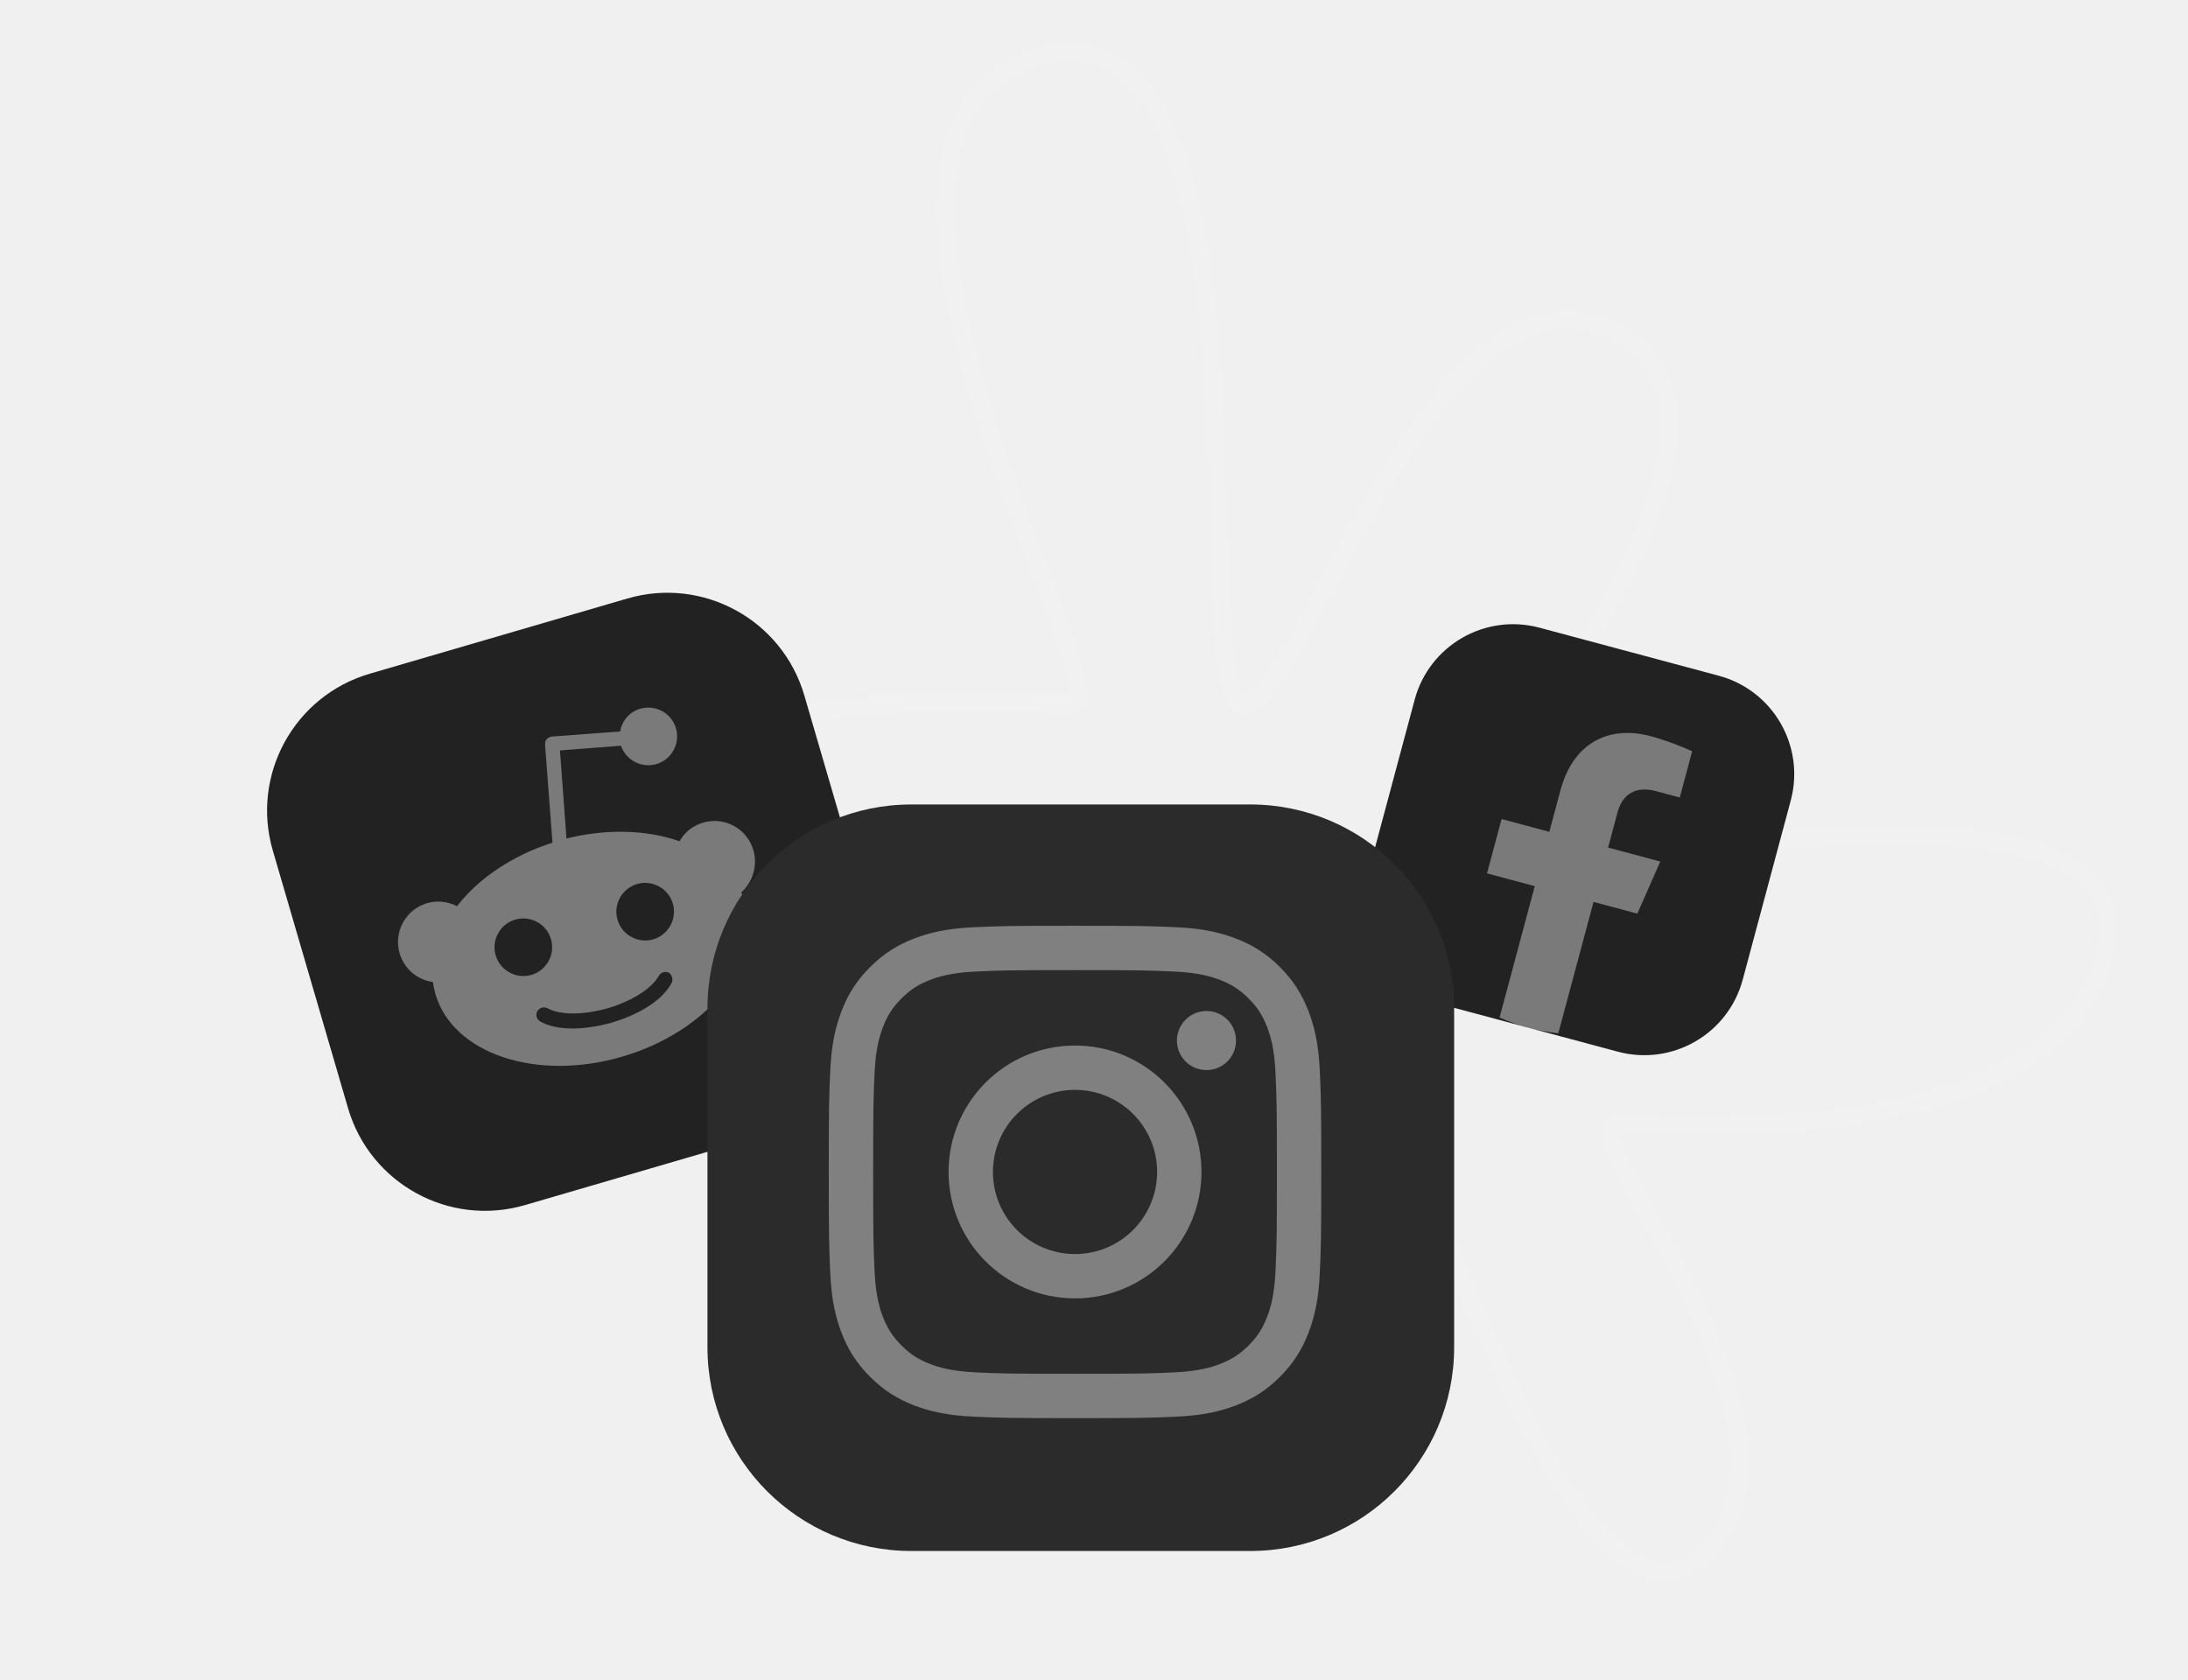
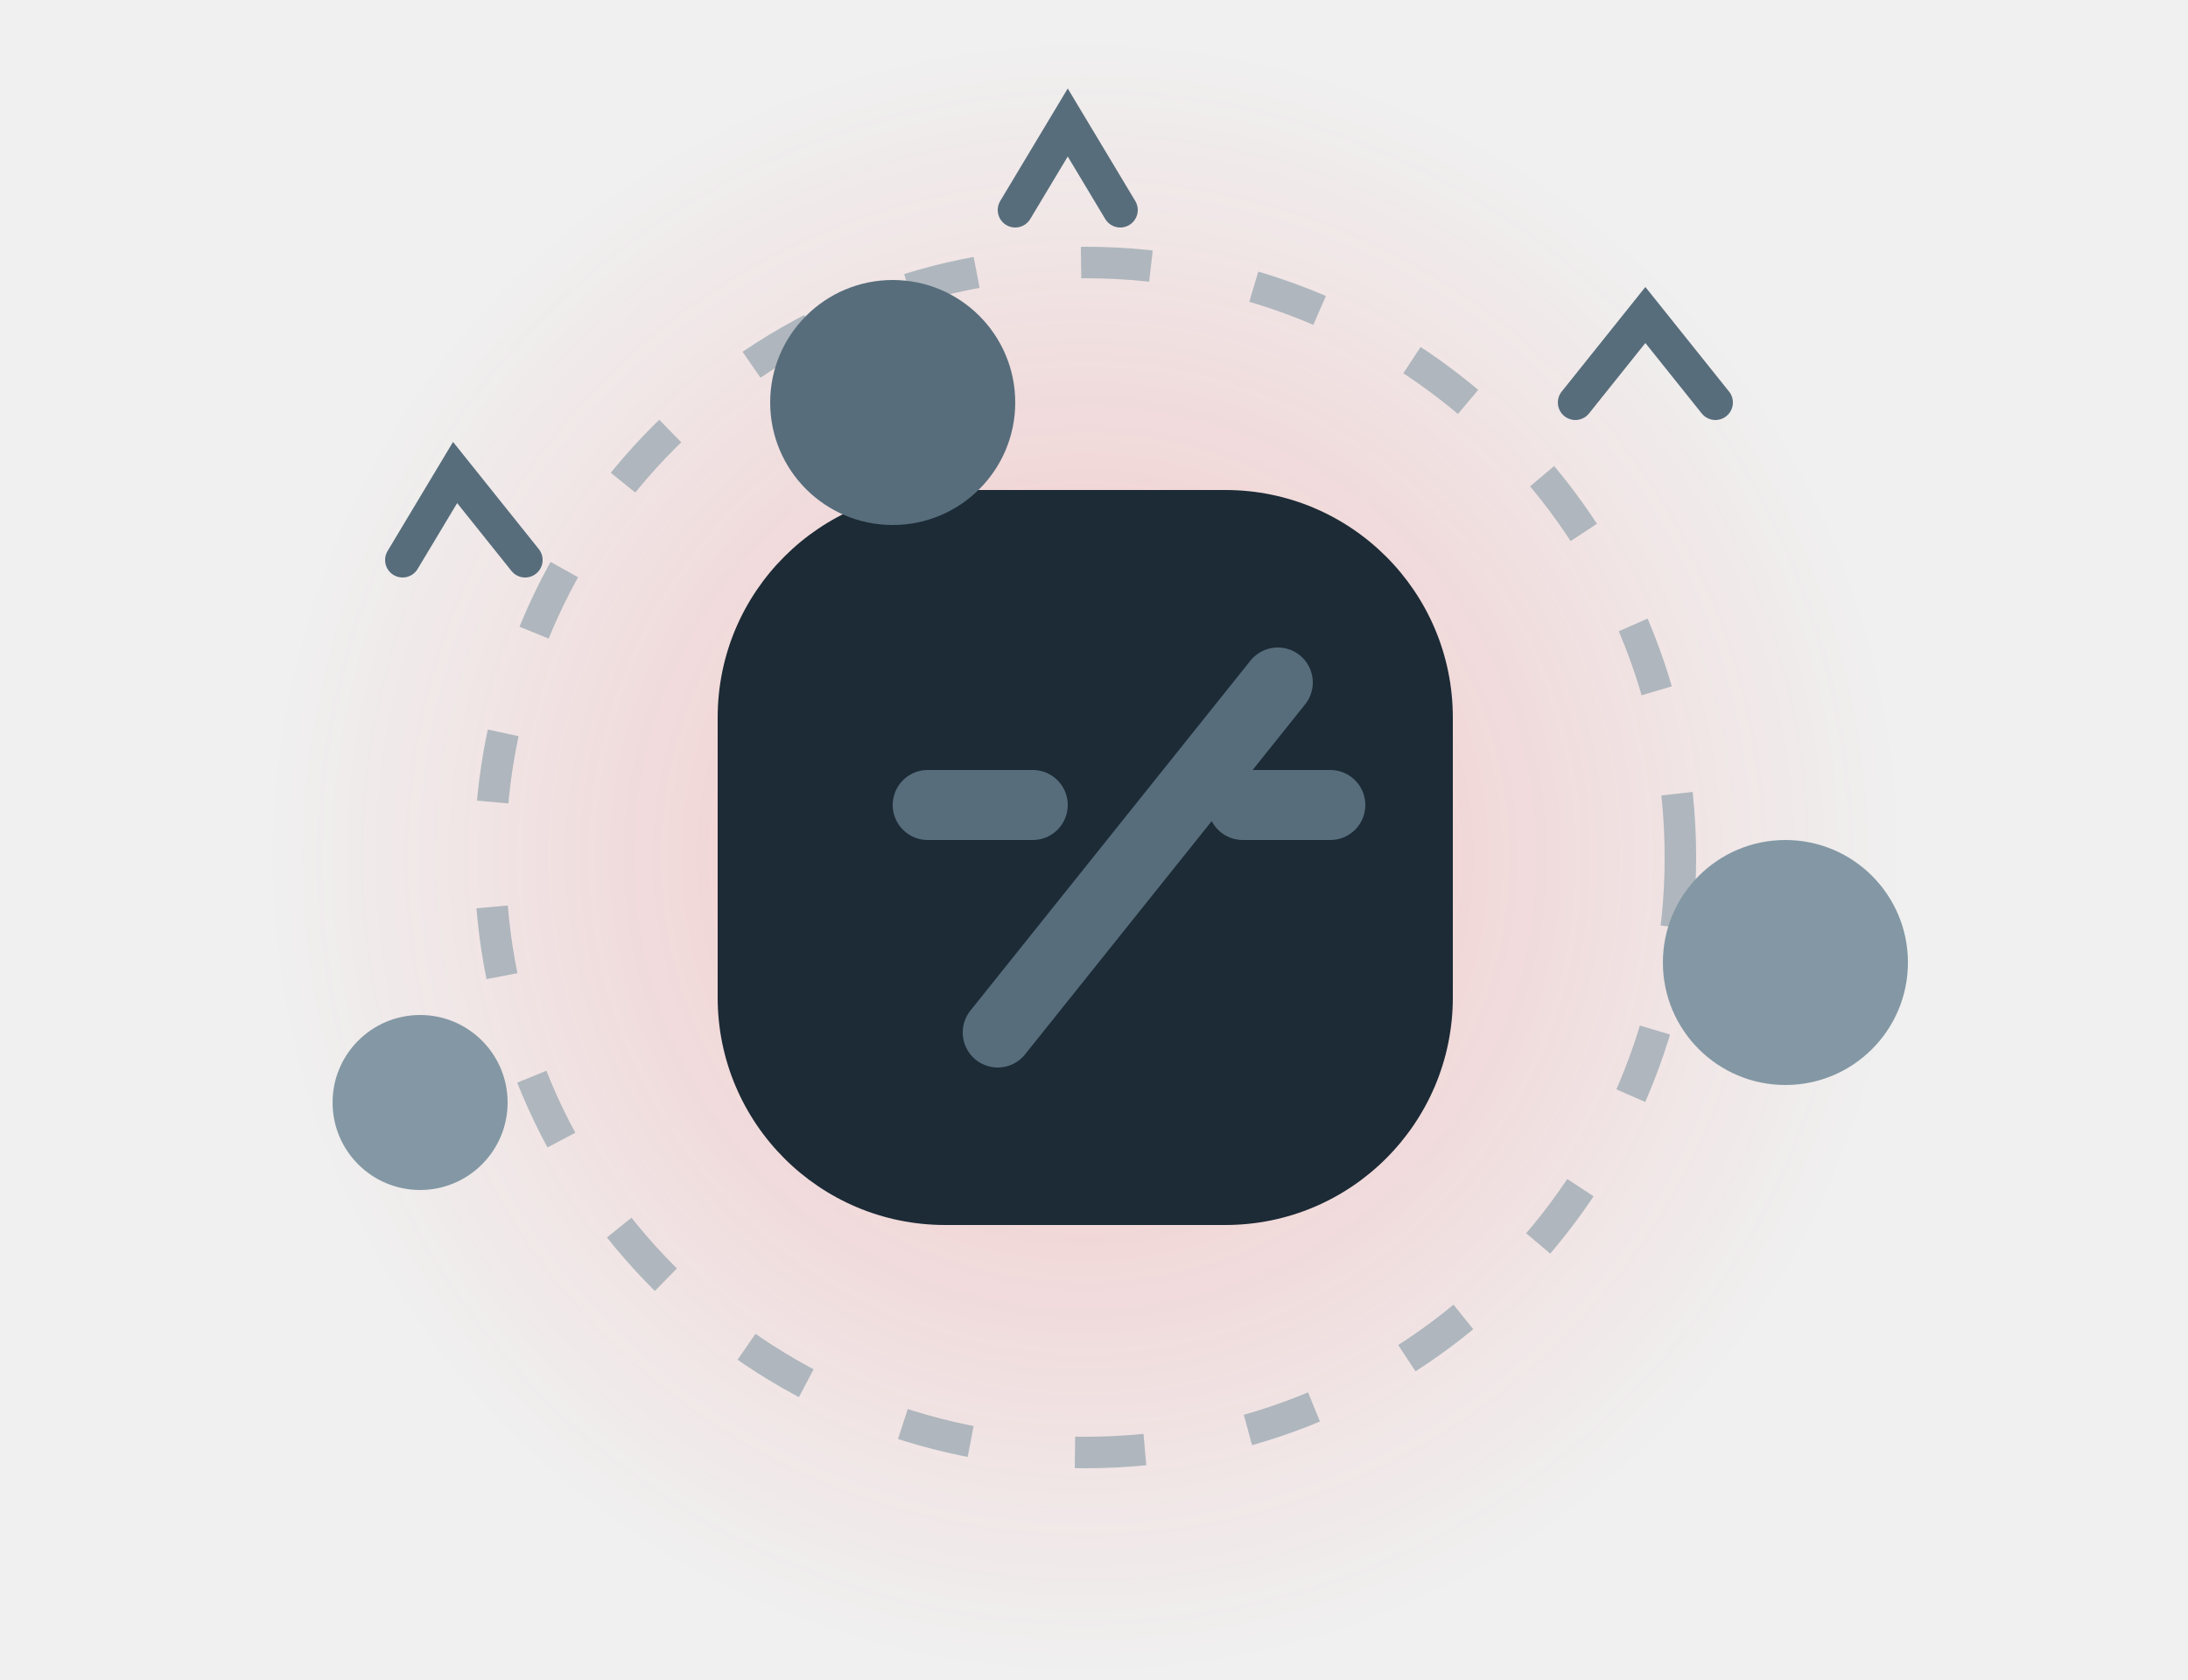
- <svg xmlns="http://www.w3.org/2000/svg" width="125" height="96" viewBox="0 0 125 96" fill="none">
-   <path d="M71.052 40.26C67.67 40.26 73.437 -1.363 59.017 3.336C45.308 7.805 64.478 40.26 61.257 40.26C58.035 40.26 35.521 38.392 34.022 48.568C32.348 59.934 61.842 53.572 62.721 55.03C63.599 56.488 51.14 73.749 59.017 79.03C67.178 84.501 77.599 64.261 79.384 64.261C81.17 64.261 90.399 97.419 97.9 88.261C103.996 80.819 89.464 64.261 92.345 64.261C95.226 64.261 116.722 65.943 120.118 55.03C124.269 41.693 87.173 51.217 84.939 48.568C82.705 45.92 102.82 24.661 92.345 19.029C82.003 13.468 74.434 40.26 71.052 40.26Z" stroke="white" stroke-opacity="0.08" stroke-linecap="round" />
-   <rect x="13.302" y="40.781" width="31.633" height="31.633" rx="8.151" transform="rotate(-16.275 13.3018 40.7812)" fill="#232222" />
-   <path d="M43.039 48.577C42.681 47.351 41.396 46.647 40.171 47.005C39.567 47.181 39.102 47.568 38.825 48.072C37 47.43 34.697 47.331 32.362 47.916L31.991 42.88L35.478 42.613C35.757 43.437 36.647 43.91 37.499 43.661C38.369 43.407 38.872 42.489 38.618 41.619C38.364 40.749 37.446 40.246 36.576 40.5C35.955 40.682 35.526 41.192 35.432 41.797L31.529 42.089C31.417 42.103 31.315 42.152 31.242 42.231C31.169 42.31 31.142 42.414 31.137 42.531L31.563 48.15C29.222 48.91 27.311 50.219 26.111 51.784C25.611 51.525 24.988 51.437 24.402 51.608C23.177 51.966 22.473 53.251 22.831 54.476C23.095 55.382 23.851 55.99 24.736 56.117C24.762 56.34 24.812 56.576 24.879 56.807C25.875 60.217 30.638 61.813 35.539 60.382C40.44 58.951 43.597 55.043 42.601 51.633C42.534 51.403 42.454 51.195 42.356 50.992C42.981 50.424 43.303 49.482 43.039 48.577ZM28.317 54.589C28.063 53.719 28.566 52.802 29.436 52.548C30.306 52.294 31.224 52.797 31.478 53.667C31.732 54.537 31.229 55.454 30.359 55.708C29.489 55.962 28.571 55.459 28.317 54.589ZM38.361 56.186C37.594 57.585 35.555 58.258 34.951 58.434C34.348 58.61 32.244 59.128 30.867 58.374C30.661 58.261 30.583 57.994 30.696 57.788C30.81 57.581 31.076 57.503 31.282 57.617C32.154 58.094 33.683 57.918 34.731 57.612C35.778 57.306 37.144 56.638 37.64 55.761C37.753 55.554 38.019 55.476 38.226 55.59C38.402 55.731 38.474 55.979 38.361 56.186ZM37.32 53.676C36.45 53.93 35.532 53.427 35.278 52.557C35.024 51.687 35.527 50.769 36.397 50.515C37.267 50.261 38.185 50.764 38.439 51.634C38.693 52.505 38.19 53.422 37.32 53.676Z" fill="white" fill-opacity="0.4" />
-   <rect x="82.326" y="34.361" width="22.244" height="22.244" rx="5.822" transform="rotate(15 82.3262 34.3605)" fill="#232222" />
-   <path d="M93.541 52.208L94.85 49.231L91.87 48.432L92.41 46.418C92.637 45.568 93.275 44.851 94.609 45.208L95.965 45.571L96.673 42.928C96.673 42.928 95.5 42.388 94.325 42.073C91.87 41.416 89.868 42.474 89.147 45.166L88.513 47.533L85.785 46.802L84.953 49.907L87.681 50.638L85.669 58.146C86.194 58.379 86.742 58.573 87.313 58.726C87.883 58.879 88.455 58.985 89.026 59.045L91.038 51.538L93.541 52.208Z" fill="white" fill-opacity="0.4" />
-   <rect x="40.417" y="45.97" width="42.658" height="42.658" rx="11.644" fill="#2C2B2B" />
-   <path d="M56.727 66.969C56.727 64.379 58.826 62.279 61.416 62.279C64.006 62.279 66.106 64.379 66.106 66.969C66.106 69.559 64.006 71.659 61.416 71.659C58.826 71.659 56.727 69.559 56.727 66.969ZM54.192 66.969C54.192 70.959 57.426 74.193 61.416 74.193C65.406 74.193 68.64 70.959 68.64 66.969C68.64 62.979 65.406 59.745 61.416 59.745C57.426 59.745 54.192 62.979 54.192 66.969M67.237 59.459C67.237 59.793 67.336 60.119 67.522 60.397C67.707 60.675 67.971 60.891 68.279 61.019C68.588 61.147 68.927 61.18 69.254 61.115C69.582 61.05 69.883 60.89 70.119 60.654C70.355 60.418 70.516 60.117 70.581 59.79C70.647 59.462 70.613 59.123 70.486 58.814C70.358 58.506 70.142 58.242 69.864 58.056C69.587 57.871 69.26 57.772 68.926 57.771H68.926C68.478 57.772 68.049 57.949 67.732 58.266C67.416 58.582 67.238 59.011 67.237 59.459ZM55.732 78.42C54.361 78.358 53.615 78.129 53.12 77.936C52.463 77.681 51.994 77.376 51.502 76.884C51.009 76.392 50.704 75.924 50.449 75.267C50.256 74.772 50.028 74.026 49.965 72.655C49.897 71.172 49.883 70.726 49.883 66.969C49.883 63.212 49.898 62.768 49.965 61.284C50.028 59.913 50.258 59.168 50.449 58.672C50.705 58.015 51.01 57.546 51.502 57.053C51.994 56.561 52.462 56.256 53.12 56.001C53.615 55.808 54.361 55.58 55.732 55.517C57.215 55.449 57.661 55.435 61.416 55.435C65.171 55.435 65.617 55.45 67.101 55.517C68.473 55.58 69.217 55.81 69.713 56.001C70.37 56.256 70.839 56.562 71.332 57.054C71.824 57.546 72.128 58.015 72.384 58.672C72.577 59.167 72.806 59.913 72.868 61.284C72.936 62.769 72.95 63.213 72.95 66.97C72.95 70.726 72.936 71.171 72.868 72.655C72.805 74.026 72.576 74.772 72.384 75.267C72.128 75.924 71.824 76.393 71.332 76.884C70.84 77.376 70.37 77.681 69.713 77.937C69.218 78.13 68.473 78.358 67.101 78.421C65.618 78.489 65.173 78.502 61.416 78.502C57.659 78.502 57.215 78.489 55.732 78.421M55.616 52.986C54.118 53.054 53.095 53.292 52.201 53.64C51.276 53.999 50.492 54.481 49.709 55.262C48.926 56.044 48.445 56.828 48.086 57.754C47.739 58.649 47.501 59.672 47.433 61.169C47.364 62.669 47.348 63.149 47.348 66.969C47.348 70.79 47.364 71.269 47.433 72.769C47.501 74.267 47.739 75.29 48.086 76.184C48.445 77.109 48.926 77.894 49.709 78.676C50.492 79.457 51.275 79.939 52.201 80.299C53.096 80.646 54.118 80.884 55.616 80.952C57.117 81.02 57.595 81.037 61.416 81.037C65.236 81.037 65.716 81.021 67.216 80.952C68.713 80.884 69.736 80.646 70.63 80.299C71.555 79.939 72.34 79.458 73.123 78.676C73.906 77.894 74.385 77.109 74.745 76.184C75.093 75.29 75.332 74.267 75.399 72.769C75.467 71.268 75.483 70.79 75.483 66.969C75.483 63.149 75.467 62.669 75.399 61.169C75.331 59.671 75.093 58.648 74.745 57.754C74.385 56.829 73.904 56.045 73.123 55.262C72.341 54.479 71.555 53.999 70.632 53.64C69.736 53.292 68.713 53.053 67.217 52.986C65.717 52.918 65.237 52.901 61.417 52.901C57.598 52.901 57.117 52.917 55.616 52.986" fill="white" fill-opacity="0.4" />
+ <svg xmlns="http://www.w3.org/2000/svg" width="125" height="96" viewBox="0 0 125 96" fill="none" role="img" aria-label="Nenhum canal conectado — SanPost">
+   <defs>
+     <radialGradient id="a">
+       <stop stop-color="#F82125" stop-opacity=".22" />
+       <stop offset="1" stop-color="#F82125" stop-opacity="0" />
+     </radialGradient>
+   </defs>
+   <circle cx="62" cy="49" r="47" fill="url(#a)" />
+   <circle cx="62" cy="49" r="34" stroke="#8398A4" stroke-width="1.8" stroke-dasharray="4 6" opacity=".6" />
+   <rect x="41" y="28" width="42" height="42" rx="13" fill="#1C2B36" />
+   <path d="M53 46h6m12 0h5M57 59l16-20" fill="none" stroke="#576D7B" stroke-width="4" stroke-linecap="round" stroke-linejoin="round" />
+   <circle cx="51" cy="23" r="7" fill="#576D7B" />
+   <circle cx="102" cy="55" r="7" fill="#8398A4" />
+   <circle cx="24" cy="63" r="5" fill="#8398A4" />
+   <path d="M58 12L61 7L64 12M90 23L94 18L98 23M23 32l3-5 4 5" stroke="#576D7B" stroke-width="2" fill="none" stroke-linecap="round" />
</svg>
